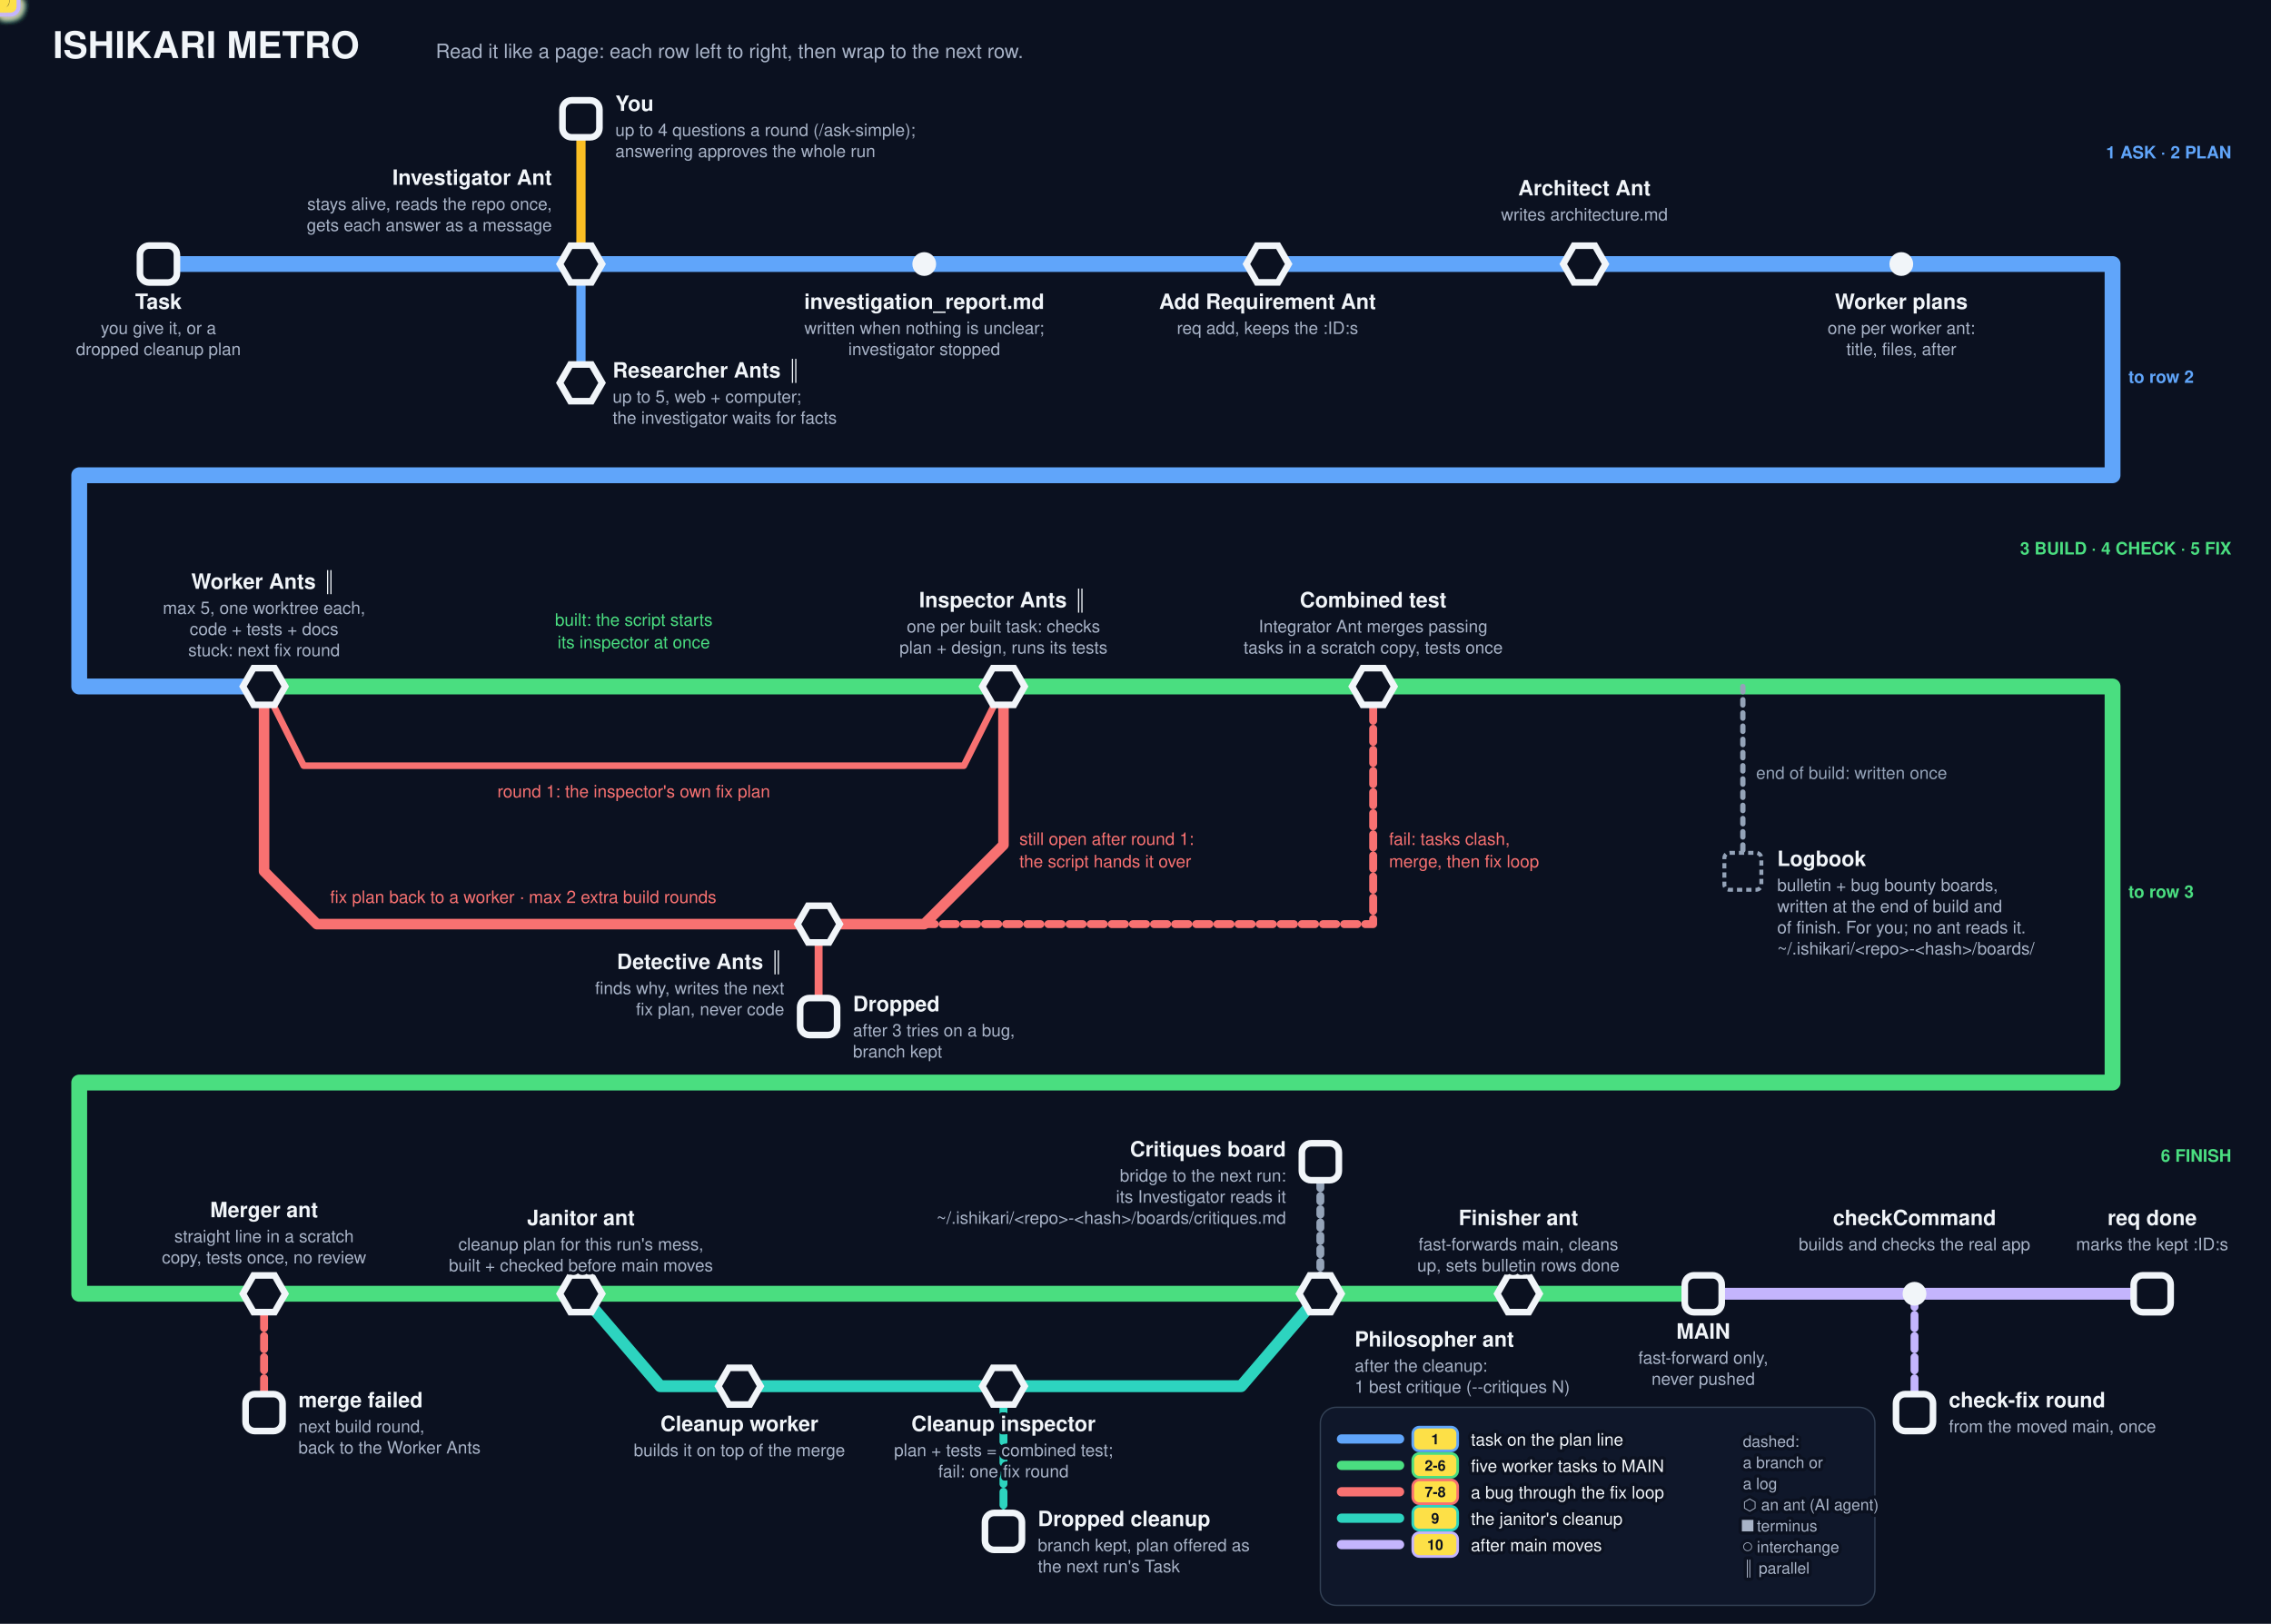
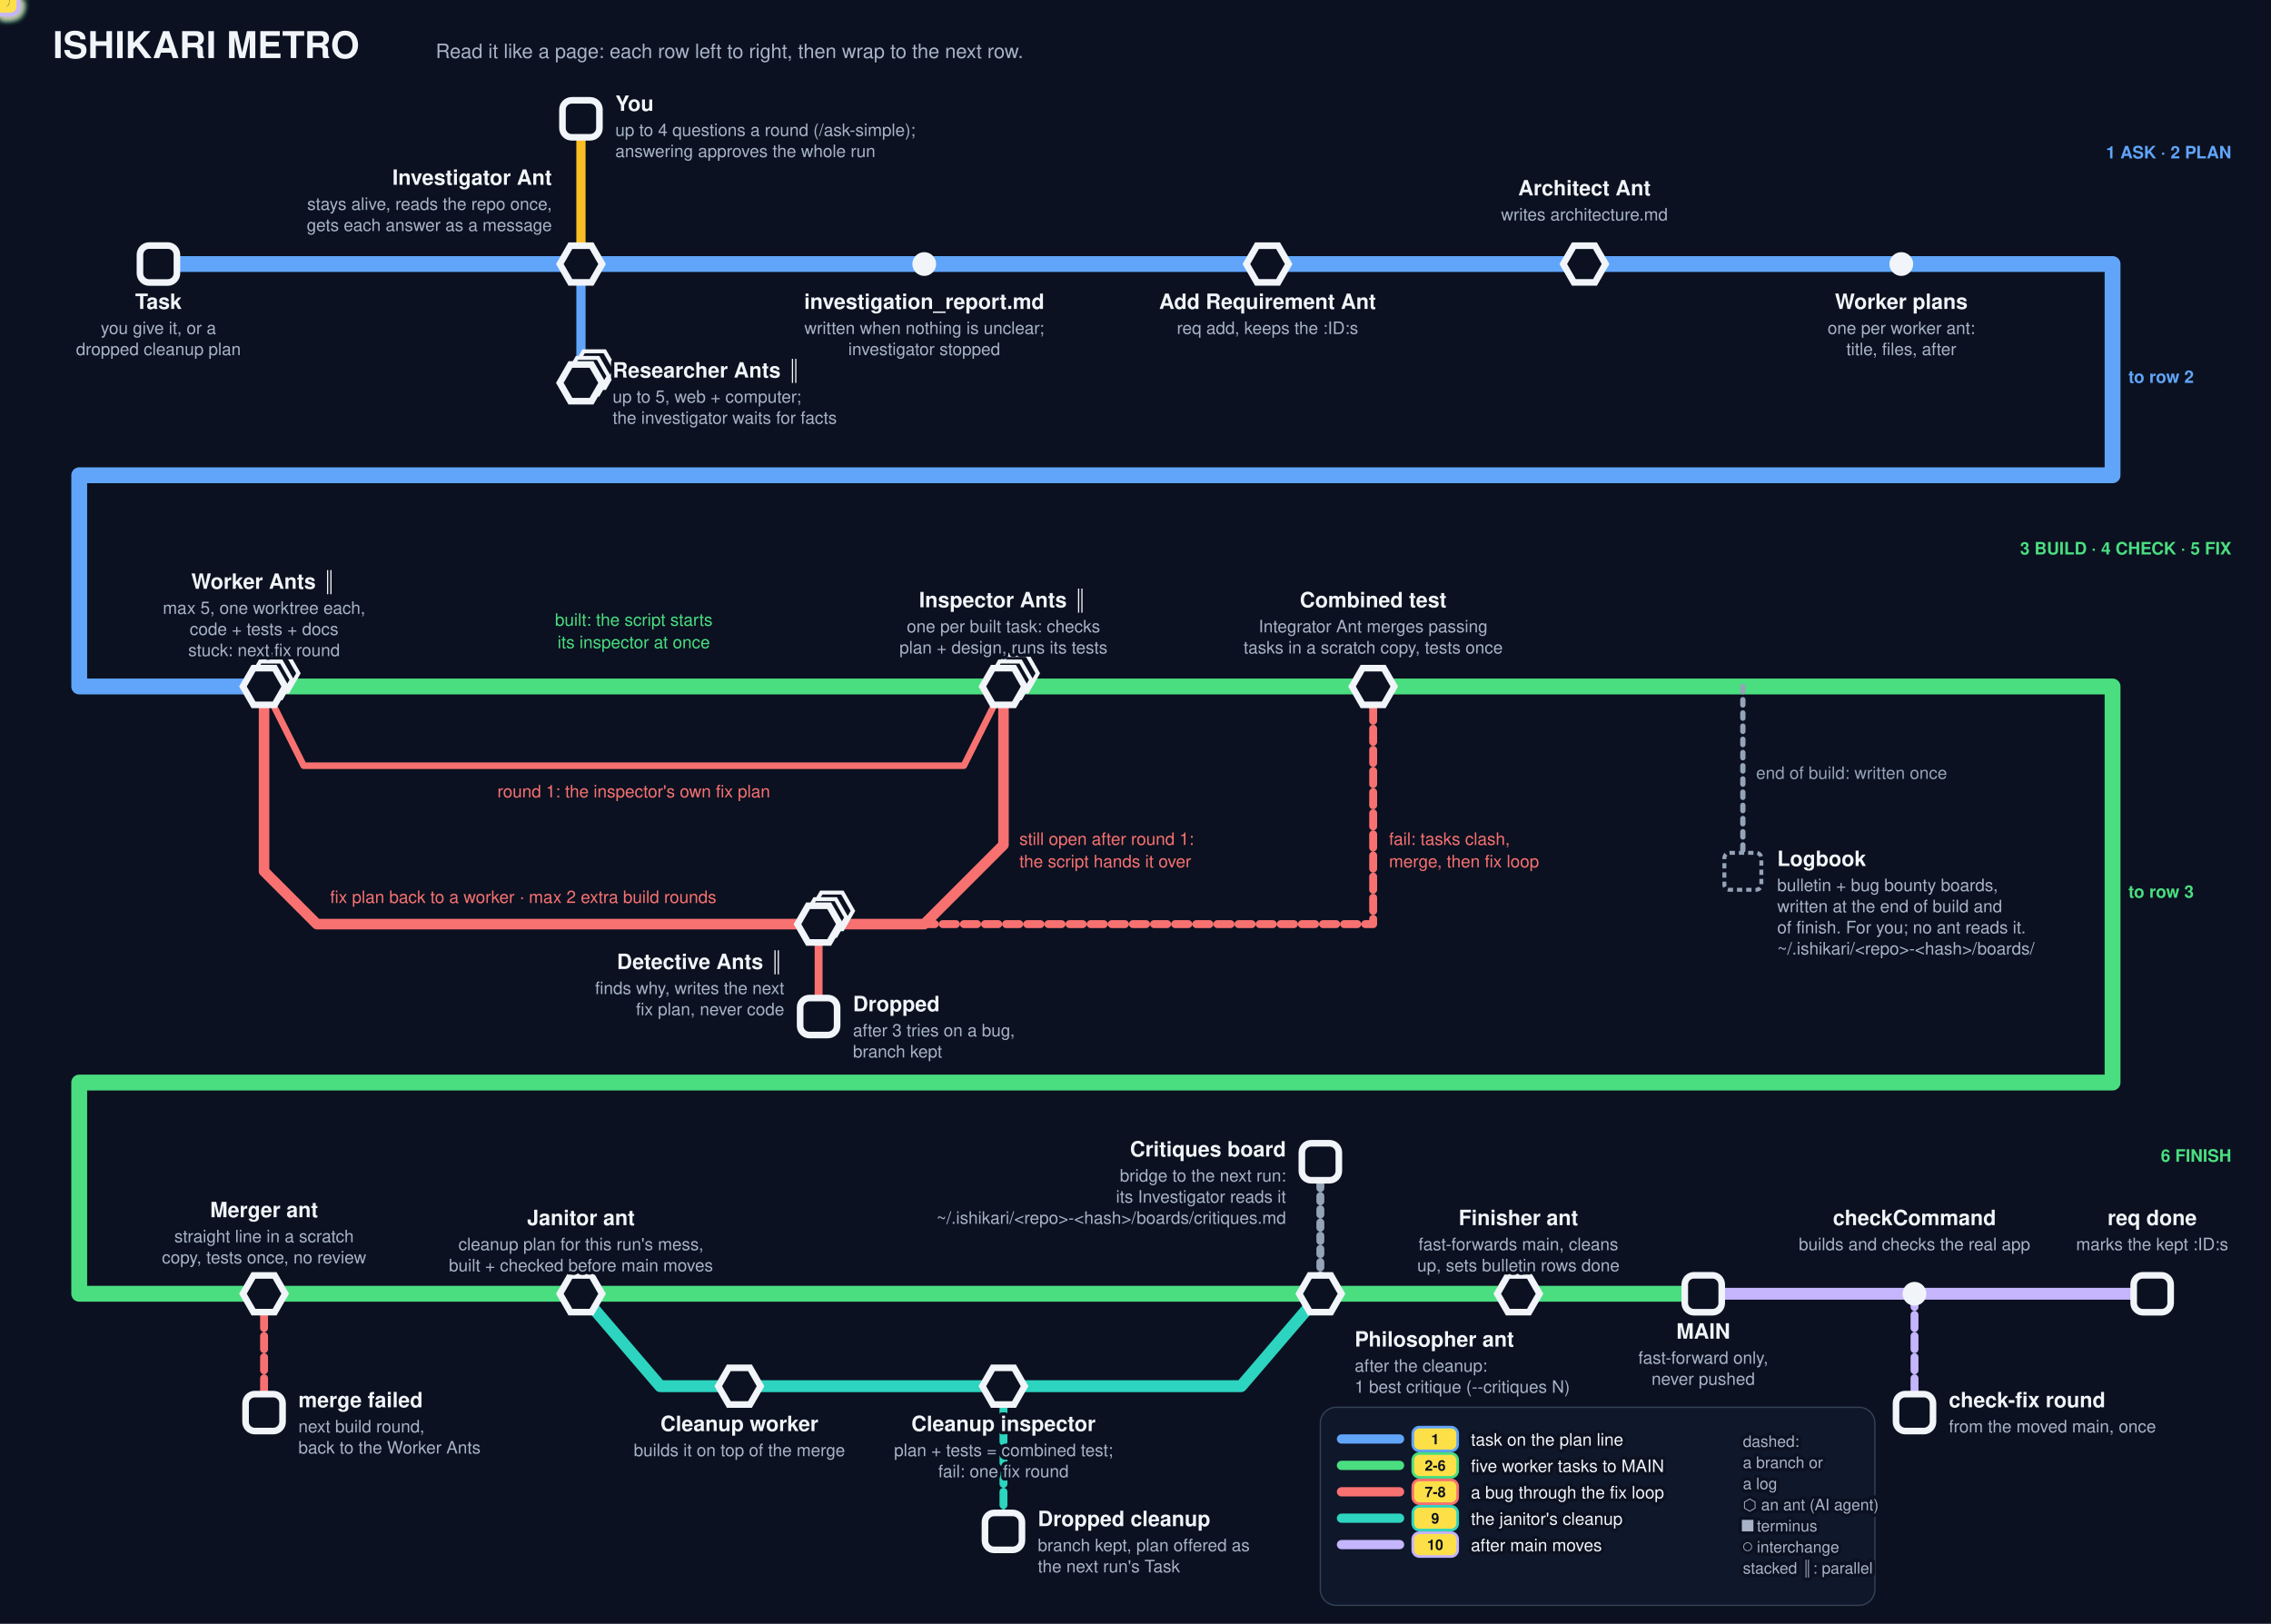
<svg xmlns="http://www.w3.org/2000/svg" viewBox="0 0 1720 1230" width="1720" height="1230" font-family="ui-sans-serif,-apple-system,Helvetica,Arial,sans-serif">
  <defs>
    <filter id="g" x="-100%" y="-100%" width="300%" height="300%">
      <feGaussianBlur stdDeviation="3" result="b" />
      <feMerge>
        <feMergeNode in="b" />
        <feMergeNode in="SourceGraphic" />
      </feMerge>
    </filter>
  </defs>
  <style>.h{paint-order:stroke;stroke:#0B1120;stroke-width:5px;stroke-linejoin:round}.flow{animation:f 1.2s linear infinite}@keyframes f{to{stroke-dashoffset:-32}}</style>
  <rect width="1720" height="1230" fill="#0B1120" />
  <text class="h" x="40" y="44" fill="#F1F5F9" font-size="28" text-anchor="start" font-weight="800">ISHIKARI METRO</text>
  <text class="h" x="330" y="44" fill="#A8B3C7" font-size="15" text-anchor="start" font-weight="400">Read it like a page: each row left to right, then wrap to the next row.</text>
  <text class="h" x="1690" y="120" fill="#60A5FA" font-size="13" text-anchor="end" font-weight="800">1 ASK  ·  2 PLAN</text>
  <text class="h" x="1690" y="420" fill="#4ADE80" font-size="13" text-anchor="end" font-weight="800">3 BUILD  ·  4 CHECK  ·  5 FIX</text>
  <text class="h" x="1690" y="880" fill="#4ADE80" font-size="13" text-anchor="end" font-weight="800">6 FINISH</text>
  <path id="L-plan" d="M120,200 L1440,200 L1600,200 L1600,360 L60,360 L60,520 L200,520" fill="none" stroke="#60A5FA" stroke-width="12" stroke-linejoin="round" stroke-linecap="round" />
  <path id="L-ask" d="M440,200 L440,90" fill="none" stroke="#FBBF24" stroke-width="7" stroke-linejoin="round" stroke-linecap="round" />
  <path id="L-res" d="M440,200 L440,290" fill="none" stroke="#60A5FA" stroke-width="7" stroke-linejoin="round" stroke-linecap="round" />
  <path id="L-build" d="M200,520 L1320,520 L1600,520 L1600,820 L60,820 L60,980 L1290,980" fill="none" stroke="#4ADE80" stroke-width="12" stroke-linejoin="round" stroke-linecap="round" />
  <path id="L-bugin" d="M760,520 L760,640 L700,700 L620,700" fill="none" stroke="#F87171" stroke-width="8" stroke-linejoin="round" stroke-linecap="round" />
  <path id="L-clash" d="M1040,520 L1040,700 L620,700" fill="none" stroke="#F87171" stroke-width="6" stroke-linejoin="round" stroke-linecap="round" stroke-dasharray="10 6" class="flow" />
  <path id="L-bugout" d="M620,700 L240,700 L200,660 L200,520" fill="none" stroke="#F87171" stroke-width="8" stroke-linejoin="round" stroke-linecap="round" />
  <path id="L-r1" d="M760,520 L730,580 L230,580 L200,520" fill="none" stroke="#F87171" stroke-width="5" stroke-linejoin="round" stroke-linecap="round" />
  <path id="L-logA" d="M1320,520 L1320,646" fill="none" stroke="#94A3B8" stroke-width="4" stroke-linejoin="round" stroke-linecap="round" stroke-dasharray="4 6" class="flow" />
  <path id="L-drop" d="M620,700 L620,770" fill="none" stroke="#F87171" stroke-width="6" stroke-linejoin="round" stroke-linecap="round" />
  <path id="L-mfail" d="M200,980 L200,1070" fill="none" stroke="#F87171" stroke-width="6" stroke-linejoin="round" stroke-linecap="round" stroke-dasharray="10 6" class="flow" />
  <path id="L-tidy" d="M440,980 L500,1050 L560,1050 L760,1050 L940,1050 L1000,980" fill="none" stroke="#2DD4BF" stroke-width="9" stroke-linejoin="round" stroke-linecap="round" />
  <path id="L-tdrop" d="M760,1050 L760,1160" fill="none" stroke="#2DD4BF" stroke-width="6" stroke-linejoin="round" stroke-linecap="round" stroke-dasharray="10 6" class="flow" />
  <path id="L-crit" d="M1000,980 L1000,880" fill="none" stroke="#94A3B8" stroke-width="6" stroke-linejoin="round" stroke-linecap="round" stroke-dasharray="4 6" class="flow" />
  <path id="L-after" d="M1290,980 L1630,980" fill="none" stroke="#C4B5FD" stroke-width="9" stroke-linejoin="round" stroke-linecap="round" />
  <path id="L-cfix" d="M1450,980 L1450,1070" fill="none" stroke="#C4B5FD" stroke-width="6" stroke-linejoin="round" stroke-linecap="round" stroke-dasharray="10 6" class="flow" />
  <text class="h" x="1612" y="290" fill="#60A5FA" font-size="13" text-anchor="start" font-weight="700">to row 2</text>
  <text class="h" x="480" y="474" fill="#4ADE80" font-size="13" text-anchor="middle" font-weight="400">built: the script starts</text>
  <text class="h" x="480" y="491" fill="#4ADE80" font-size="13" text-anchor="middle" font-weight="400">its inspector at once</text>
  <text class="h" x="1612" y="680" fill="#4ADE80" font-size="13" text-anchor="start" font-weight="700">to row 3</text>
  <text class="h" x="1330" y="590" fill="#94A3B8" font-size="13" text-anchor="start" font-weight="400">end of build: written once</text>
  <text class="h" x="772" y="640" fill="#F87171" font-size="13" text-anchor="start" font-weight="400">still open after round 1:</text>
  <text class="h" x="772" y="657" fill="#F87171" font-size="13" text-anchor="start" font-weight="400">the script hands it over</text>
  <text class="h" x="480" y="604" fill="#F87171" font-size="13" text-anchor="middle" font-weight="400">round 1: the inspector's own fix plan</text>
  <text class="h" x="1052" y="640" fill="#F87171" font-size="13" text-anchor="start" font-weight="400">fail: tasks clash,</text>
  <text class="h" x="1052" y="657" fill="#F87171" font-size="13" text-anchor="start" font-weight="400">merge, then fix loop</text>
  <text class="h" x="250" y="684" fill="#F87171" font-size="13" text-anchor="start" font-weight="400">fix plan back to a worker  ·  max 2 extra build rounds</text>
  <rect x="106" y="186" width="28" height="28" rx="7" fill="#0B1120" stroke="#F1F5F9" stroke-width="5" />
  <text class="h" x="120" y="234" fill="#F1F5F9" font-size="16" text-anchor="middle" font-weight="700">Task</text>
  <text class="h" x="120" y="253" fill="#A8B3C7" font-size="13" text-anchor="middle" font-weight="400">you give it, or a</text>
  <text class="h" x="120" y="269" fill="#A8B3C7" font-size="13" text-anchor="middle" font-weight="400">dropped cleanup plan</text>
  <polygon points="424.0,200.0 432.0,186.1 448.0,186.1 456.0,200.0 448.0,213.9 432.0,213.9" fill="#0B1120" stroke="#F1F5F9" stroke-width="5" />
  <text class="h" x="418" y="140" fill="#F1F5F9" font-size="16" text-anchor="end" font-weight="700">Investigator Ant</text>
  <text class="h" x="418" y="159" fill="#A8B3C7" font-size="13" text-anchor="end" font-weight="400">stays alive, reads the repo once,</text>
  <text class="h" x="418" y="175" fill="#A8B3C7" font-size="13" text-anchor="end" font-weight="400">gets each answer as a message</text>
  <rect x="426" y="76" width="28" height="28" rx="7" fill="#0B1120" stroke="#F1F5F9" stroke-width="5" />
  <text class="h" x="466" y="84" fill="#F1F5F9" font-size="16" text-anchor="start" font-weight="700">You</text>
  <text class="h" x="466" y="103" fill="#A8B3C7" font-size="13" text-anchor="start" font-weight="400">up to 4 questions a round (/ask-simple);</text>
  <text class="h" x="466" y="119" fill="#A8B3C7" font-size="13" text-anchor="start" font-weight="400">answering approves the whole run</text>
+   <polygon points="434.0,280.0 442.0,266.1 458.0,266.1 466.0,280.0 458.0,293.9 442.0,293.9" fill="#0B1120" stroke="#F1F5F9" stroke-width="3" />
+   <polygon points="429.0,285.0 437.0,271.1 453.0,271.1 461.0,285.0 453.0,298.9 437.0,298.9" fill="#0B1120" stroke="#F1F5F9" stroke-width="3" />
  <polygon points="424.0,290.0 432.0,276.1 448.0,276.1 456.0,290.0 448.0,303.9 432.0,303.9" fill="#0B1120" stroke="#F1F5F9" stroke-width="5" />
  <text class="h" x="464" y="286" fill="#F1F5F9" font-size="16" text-anchor="start" font-weight="700">Researcher Ants  ∥</text>
  <text class="h" x="464" y="305" fill="#A8B3C7" font-size="13" text-anchor="start" font-weight="400">up to 5, web + computer;</text>
  <text class="h" x="464" y="321" fill="#A8B3C7" font-size="13" text-anchor="start" font-weight="400">the investigator waits for facts</text>
  <circle cx="700" cy="200" r="9" fill="#F1F5F9" />
  <text class="h" x="700" y="234" fill="#F1F5F9" font-size="16" text-anchor="middle" font-weight="700">investigation_report.md</text>
  <text class="h" x="700" y="253" fill="#A8B3C7" font-size="13" text-anchor="middle" font-weight="400">written when nothing is unclear;</text>
  <text class="h" x="700" y="269" fill="#A8B3C7" font-size="13" text-anchor="middle" font-weight="400">investigator stopped</text>
  <polygon points="944.0,200.0 952.0,186.1 968.0,186.1 976.0,200.0 968.0,213.9 952.0,213.9" fill="#0B1120" stroke="#F1F5F9" stroke-width="5" />
  <text class="h" x="960" y="234" fill="#F1F5F9" font-size="16" text-anchor="middle" font-weight="700">Add Requirement Ant</text>
  <text class="h" x="960" y="253" fill="#A8B3C7" font-size="13" text-anchor="middle" font-weight="400">req add, keeps the :ID:s</text>
  <polygon points="1184.0,200.0 1192.0,186.1 1208.0,186.1 1216.0,200.0 1208.0,213.9 1192.0,213.9" fill="#0B1120" stroke="#F1F5F9" stroke-width="5" />
  <text class="h" x="1200" y="148" fill="#F1F5F9" font-size="16" text-anchor="middle" font-weight="700">Architect Ant</text>
  <text class="h" x="1200" y="167" fill="#A8B3C7" font-size="13" text-anchor="middle" font-weight="400">writes architecture.md</text>
  <circle cx="1440" cy="200" r="9" fill="#F1F5F9" />
  <text class="h" x="1440" y="234" fill="#F1F5F9" font-size="16" text-anchor="middle" font-weight="700">Worker plans</text>
  <text class="h" x="1440" y="253" fill="#A8B3C7" font-size="13" text-anchor="middle" font-weight="400">one per worker ant:</text>
  <text class="h" x="1440" y="269" fill="#A8B3C7" font-size="13" text-anchor="middle" font-weight="400">title, files, after</text>
+   <polygon points="194.0,510.0 202.0,496.1 218.0,496.1 226.0,510.0 218.0,523.9 202.0,523.9" fill="#0B1120" stroke="#F1F5F9" stroke-width="3" />
+   <polygon points="189.0,515.0 197.0,501.1 213.0,501.1 221.0,515.0 213.0,528.9 197.0,528.9" fill="#0B1120" stroke="#F1F5F9" stroke-width="3" />
  <polygon points="184.0,520.0 192.0,506.1 208.0,506.1 216.0,520.0 208.0,533.9 192.0,533.9" fill="#0B1120" stroke="#F1F5F9" stroke-width="5" />
  <text class="h" x="200" y="446" fill="#F1F5F9" font-size="16" text-anchor="middle" font-weight="700">Worker Ants  ∥</text>
  <text class="h" x="200" y="465" fill="#A8B3C7" font-size="13" text-anchor="middle" font-weight="400">max 5, one worktree each,</text>
  <text class="h" x="200" y="481" fill="#A8B3C7" font-size="13" text-anchor="middle" font-weight="400">code + tests + docs</text>
  <text class="h" x="200" y="497" fill="#A8B3C7" font-size="13" text-anchor="middle" font-weight="400">stuck: next fix round</text>
+   <polygon points="754.0,510.0 762.0,496.1 778.0,496.1 786.0,510.0 778.0,523.9 762.0,523.9" fill="#0B1120" stroke="#F1F5F9" stroke-width="3" />
+   <polygon points="749.0,515.0 757.0,501.1 773.0,501.1 781.0,515.0 773.0,528.9 757.0,528.9" fill="#0B1120" stroke="#F1F5F9" stroke-width="3" />
  <polygon points="744.0,520.0 752.0,506.1 768.0,506.1 776.0,520.0 768.0,533.9 752.0,533.9" fill="#0B1120" stroke="#F1F5F9" stroke-width="5" />
  <text class="h" x="760" y="460" fill="#F1F5F9" font-size="16" text-anchor="middle" font-weight="700">Inspector Ants  ∥</text>
  <text class="h" x="760" y="479" fill="#A8B3C7" font-size="13" text-anchor="middle" font-weight="400">one per built task: checks</text>
  <text class="h" x="760" y="495" fill="#A8B3C7" font-size="13" text-anchor="middle" font-weight="400">plan + design, runs its tests</text>
  <polygon points="1024.0,520.0 1032.0,506.1 1048.0,506.1 1056.0,520.0 1048.0,533.9 1032.0,533.9" fill="#0B1120" stroke="#F1F5F9" stroke-width="5" />
  <text class="h" x="1040" y="460" fill="#F1F5F9" font-size="16" text-anchor="middle" font-weight="700">Combined test</text>
  <text class="h" x="1040" y="479" fill="#A8B3C7" font-size="13" text-anchor="middle" font-weight="400">Integrator Ant merges passing</text>
  <text class="h" x="1040" y="495" fill="#A8B3C7" font-size="13" text-anchor="middle" font-weight="400">tasks in a scratch copy, tests once</text>
  <rect x="1306" y="646" width="28" height="28" rx="4" fill="#0B1120" stroke="#94A3B8" stroke-width="3" stroke-dasharray="4 3" />
  <text class="h" x="1346" y="656" fill="#F1F5F9" font-size="16" text-anchor="start" font-weight="700">Logbook</text>
  <text class="h" x="1346" y="675" fill="#A8B3C7" font-size="13" text-anchor="start" font-weight="400">bulletin + bug bounty boards,</text>
  <text class="h" x="1346" y="691" fill="#A8B3C7" font-size="13" text-anchor="start" font-weight="400">written at the end of build and</text>
  <text class="h" x="1346" y="707" fill="#A8B3C7" font-size="13" text-anchor="start" font-weight="400">of finish. For you; no ant reads it.</text>
  <text class="h" x="1346" y="723" fill="#A8B3C7" font-size="13" text-anchor="start" font-weight="400">~/.ishikari/&lt;repo&gt;-&lt;hash&gt;/boards/</text>
+   <polygon points="614.0,690.0 622.0,676.1 638.0,676.1 646.0,690.0 638.0,703.9 622.0,703.9" fill="#0B1120" stroke="#F1F5F9" stroke-width="3" />
+   <polygon points="609.0,695.0 617.0,681.1 633.0,681.1 641.0,695.0 633.0,708.9 617.0,708.9" fill="#0B1120" stroke="#F1F5F9" stroke-width="3" />
  <polygon points="604.0,700.0 612.0,686.1 628.0,686.1 636.0,700.0 628.0,713.9 612.0,713.9" fill="#0B1120" stroke="#F1F5F9" stroke-width="5" />
  <text class="h" x="594" y="734" fill="#F1F5F9" font-size="16" text-anchor="end" font-weight="700">Detective Ants  ∥</text>
  <text class="h" x="594" y="753" fill="#A8B3C7" font-size="13" text-anchor="end" font-weight="400">finds why, writes the next</text>
  <text class="h" x="594" y="769" fill="#A8B3C7" font-size="13" text-anchor="end" font-weight="400">fix plan, never code</text>
  <rect x="606" y="756" width="28" height="28" rx="7" fill="#0B1120" stroke="#F1F5F9" stroke-width="5" />
  <text class="h" x="646" y="766" fill="#F1F5F9" font-size="16" text-anchor="start" font-weight="700">Dropped</text>
  <text class="h" x="646" y="785" fill="#A8B3C7" font-size="13" text-anchor="start" font-weight="400">after 3 tries on a bug,</text>
  <text class="h" x="646" y="801" fill="#A8B3C7" font-size="13" text-anchor="start" font-weight="400">branch kept</text>
  <polygon points="184.0,980.0 192.0,966.1 208.0,966.1 216.0,980.0 208.0,993.9 192.0,993.9" fill="#0B1120" stroke="#F1F5F9" stroke-width="5" />
  <text class="h" x="200" y="922" fill="#F1F5F9" font-size="16" text-anchor="middle" font-weight="700">Merger ant</text>
  <text class="h" x="200" y="941" fill="#A8B3C7" font-size="13" text-anchor="middle" font-weight="400">straight line in a scratch</text>
  <text class="h" x="200" y="957" fill="#A8B3C7" font-size="13" text-anchor="middle" font-weight="400">copy, tests once, no review</text>
  <rect x="186" y="1056" width="28" height="28" rx="7" fill="#0B1120" stroke="#F1F5F9" stroke-width="5" />
  <text class="h" x="226" y="1066" fill="#F1F5F9" font-size="16" text-anchor="start" font-weight="700">merge failed</text>
  <text class="h" x="226" y="1085" fill="#A8B3C7" font-size="13" text-anchor="start" font-weight="400">next build round,</text>
  <text class="h" x="226" y="1101" fill="#A8B3C7" font-size="13" text-anchor="start" font-weight="400">back to the Worker Ants</text>
  <polygon points="424.0,980.0 432.0,966.1 448.0,966.1 456.0,980.0 448.0,993.9 432.0,993.9" fill="#0B1120" stroke="#F1F5F9" stroke-width="5" />
  <text class="h" x="440" y="928" fill="#F1F5F9" font-size="16" text-anchor="middle" font-weight="700">Janitor ant</text>
  <text class="h" x="440" y="947" fill="#A8B3C7" font-size="13" text-anchor="middle" font-weight="400">cleanup plan for this run's mess,</text>
  <text class="h" x="440" y="963" fill="#A8B3C7" font-size="13" text-anchor="middle" font-weight="400">built + checked before main moves</text>
  <polygon points="544.0,1050.0 552.0,1036.1 568.0,1036.1 576.0,1050.0 568.0,1063.9 552.0,1063.9" fill="#0B1120" stroke="#F1F5F9" stroke-width="5" />
  <text class="h" x="560" y="1084" fill="#F1F5F9" font-size="16" text-anchor="middle" font-weight="700">Cleanup worker</text>
  <text class="h" x="560" y="1103" fill="#A8B3C7" font-size="13" text-anchor="middle" font-weight="400">builds it on top of the merge</text>
  <polygon points="744.0,1050.0 752.0,1036.1 768.0,1036.1 776.0,1050.0 768.0,1063.9 752.0,1063.9" fill="#0B1120" stroke="#F1F5F9" stroke-width="5" />
  <text class="h" x="760" y="1084" fill="#F1F5F9" font-size="16" text-anchor="middle" font-weight="700">Cleanup inspector</text>
  <text class="h" x="760" y="1103" fill="#A8B3C7" font-size="13" text-anchor="middle" font-weight="400">plan + tests = combined test;</text>
  <text class="h" x="760" y="1119" fill="#A8B3C7" font-size="13" text-anchor="middle" font-weight="400">fail: one fix round</text>
  <rect x="746" y="1146" width="28" height="28" rx="7" fill="#0B1120" stroke="#F1F5F9" stroke-width="5" />
  <text class="h" x="786" y="1156" fill="#F1F5F9" font-size="16" text-anchor="start" font-weight="700">Dropped cleanup</text>
  <text class="h" x="786" y="1175" fill="#A8B3C7" font-size="13" text-anchor="start" font-weight="400">branch kept, plan offered as</text>
  <text class="h" x="786" y="1191" fill="#A8B3C7" font-size="13" text-anchor="start" font-weight="400">the next run's Task</text>
  <polygon points="984.0,980.0 992.0,966.1 1008.0,966.1 1016.0,980.0 1008.0,993.9 992.0,993.9" fill="#0B1120" stroke="#F1F5F9" stroke-width="5" />
  <text class="h" x="1026" y="1020" fill="#F1F5F9" font-size="16" text-anchor="start" font-weight="700">Philosopher ant</text>
  <text class="h" x="1026" y="1039" fill="#A8B3C7" font-size="13" text-anchor="start" font-weight="400">after the cleanup:</text>
  <text class="h" x="1026" y="1055" fill="#A8B3C7" font-size="13" text-anchor="start" font-weight="400">1 best critique (--critiques N)</text>
  <rect x="986" y="866" width="28" height="28" rx="7" fill="#0B1120" stroke="#F1F5F9" stroke-width="5" />
  <text class="h" x="974" y="876" fill="#F1F5F9" font-size="16" text-anchor="end" font-weight="700">Critiques board</text>
  <text class="h" x="974" y="895" fill="#A8B3C7" font-size="13" text-anchor="end" font-weight="400">bridge to the next run:</text>
  <text class="h" x="974" y="911" fill="#A8B3C7" font-size="13" text-anchor="end" font-weight="400">its Investigator reads it</text>
  <text class="h" x="974" y="927" fill="#A8B3C7" font-size="13" text-anchor="end" font-weight="400">~/.ishikari/&lt;repo&gt;-&lt;hash&gt;/boards/critiques.md</text>
  <polygon points="1134.0,980.0 1142.0,966.1 1158.0,966.1 1166.0,980.0 1158.0,993.9 1142.0,993.9" fill="#0B1120" stroke="#F1F5F9" stroke-width="5" />
  <text class="h" x="1150" y="928" fill="#F1F5F9" font-size="16" text-anchor="middle" font-weight="700">Finisher ant</text>
  <text class="h" x="1150" y="947" fill="#A8B3C7" font-size="13" text-anchor="middle" font-weight="400">fast-forwards main, cleans</text>
  <text class="h" x="1150" y="963" fill="#A8B3C7" font-size="13" text-anchor="middle" font-weight="400">up, sets bulletin rows done</text>
  <rect x="1276" y="966" width="28" height="28" rx="7" fill="#0B1120" stroke="#F1F5F9" stroke-width="5" />
  <text class="h" x="1290" y="1014" fill="#F1F5F9" font-size="16" text-anchor="middle" font-weight="700">MAIN</text>
  <text class="h" x="1290" y="1033" fill="#A8B3C7" font-size="13" text-anchor="middle" font-weight="400">fast-forward only,</text>
  <text class="h" x="1290" y="1049" fill="#A8B3C7" font-size="13" text-anchor="middle" font-weight="400">never pushed</text>
  <circle cx="1450" cy="980" r="9" fill="#F1F5F9" />
  <text class="h" x="1450" y="928" fill="#F1F5F9" font-size="16" text-anchor="middle" font-weight="700">checkCommand</text>
  <text class="h" x="1450" y="947" fill="#A8B3C7" font-size="13" text-anchor="middle" font-weight="400">builds and checks the real app</text>
  <rect x="1436" y="1056" width="28" height="28" rx="7" fill="#0B1120" stroke="#F1F5F9" stroke-width="5" />
  <text class="h" x="1476" y="1066" fill="#F1F5F9" font-size="16" text-anchor="start" font-weight="700">check-fix round</text>
  <text class="h" x="1476" y="1085" fill="#A8B3C7" font-size="13" text-anchor="start" font-weight="400">from the moved main, once</text>
  <rect x="1616" y="966" width="28" height="28" rx="7" fill="#0B1120" stroke="#F1F5F9" stroke-width="5" />
  <text class="h" x="1630" y="928" fill="#F1F5F9" font-size="16" text-anchor="middle" font-weight="700">req done</text>
  <text class="h" x="1630" y="947" fill="#A8B3C7" font-size="13" text-anchor="middle" font-weight="400">marks the kept :ID:s</text>
  <g filter="url(#g)">
    <rect x="-14" y="-11" width="28" height="22" rx="6" fill="#FDE047" stroke="#60A5FA" stroke-width="3" />
    <text y="5" font-size="14" font-weight="800" fill="#0B1120" text-anchor="middle">1</text>
    <animateMotion dur="20s" begin="0s" repeatCount="indefinite">
      <mpath href="#L-plan" />
    </animateMotion>
  </g>
  <g filter="url(#g)">
    <rect x="-14" y="-11" width="28" height="22" rx="6" fill="#FDE047" stroke="#4ADE80" stroke-width="3" />
    <text y="5" font-size="14" font-weight="800" fill="#0B1120" text-anchor="middle">2</text>
    <animateMotion dur="28s" begin="0s" repeatCount="indefinite">
      <mpath href="#L-build" />
    </animateMotion>
  </g>
  <g filter="url(#g)">
    <rect x="-14" y="-11" width="28" height="22" rx="6" fill="#FDE047" stroke="#4ADE80" stroke-width="3" />
    <text y="5" font-size="14" font-weight="800" fill="#0B1120" text-anchor="middle">3</text>
    <animateMotion dur="28s" begin="-5.6s" repeatCount="indefinite">
      <mpath href="#L-build" />
    </animateMotion>
  </g>
  <g filter="url(#g)">
    <rect x="-14" y="-11" width="28" height="22" rx="6" fill="#FDE047" stroke="#4ADE80" stroke-width="3" />
    <text y="5" font-size="14" font-weight="800" fill="#0B1120" text-anchor="middle">4</text>
    <animateMotion dur="28s" begin="-11.2s" repeatCount="indefinite">
      <mpath href="#L-build" />
    </animateMotion>
  </g>
  <g filter="url(#g)">
    <rect x="-14" y="-11" width="28" height="22" rx="6" fill="#FDE047" stroke="#4ADE80" stroke-width="3" />
    <text y="5" font-size="14" font-weight="800" fill="#0B1120" text-anchor="middle">5</text>
    <animateMotion dur="28s" begin="-16.8s" repeatCount="indefinite">
      <mpath href="#L-build" />
    </animateMotion>
  </g>
  <g filter="url(#g)">
    <rect x="-14" y="-11" width="28" height="22" rx="6" fill="#FDE047" stroke="#4ADE80" stroke-width="3" />
    <text y="5" font-size="14" font-weight="800" fill="#0B1120" text-anchor="middle">6</text>
    <animateMotion dur="28s" begin="-22.4s" repeatCount="indefinite">
      <mpath href="#L-build" />
    </animateMotion>
  </g>
  <g filter="url(#g)">
    <rect x="-14" y="-11" width="28" height="22" rx="6" fill="#FDE047" stroke="#F87171" stroke-width="3" />
    <text y="5" font-size="14" font-weight="800" fill="#0B1120" text-anchor="middle">7</text>
    <animateMotion dur="5s" begin="0s" repeatCount="indefinite">
      <mpath href="#L-bugin" />
    </animateMotion>
  </g>
  <g filter="url(#g)">
    <rect x="-14" y="-11" width="28" height="22" rx="6" fill="#FDE047" stroke="#F87171" stroke-width="3" />
    <text y="5" font-size="14" font-weight="800" fill="#0B1120" text-anchor="middle">8</text>
    <animateMotion dur="8s" begin="0s" repeatCount="indefinite">
      <mpath href="#L-bugout" />
    </animateMotion>
  </g>
  <g filter="url(#g)">
    <rect x="-14" y="-11" width="28" height="22" rx="6" fill="#FDE047" stroke="#2DD4BF" stroke-width="3" />
    <text y="5" font-size="14" font-weight="800" fill="#0B1120" text-anchor="middle">9</text>
    <animateMotion dur="8s" begin="0s" repeatCount="indefinite">
      <mpath href="#L-tidy" />
    </animateMotion>
  </g>
  <g filter="url(#g)">
    <rect x="-14" y="-11" width="28" height="22" rx="6" fill="#FDE047" stroke="#C4B5FD" stroke-width="3" />
    <text y="5" font-size="14" font-weight="800" fill="#0B1120" text-anchor="middle">10</text>
    <animateMotion dur="5s" begin="0s" repeatCount="indefinite">
      <mpath href="#L-after" />
    </animateMotion>
  </g>
  <circle r="7" fill="#FDE047" filter="url(#g)">
    <animateMotion dur="6s" repeatCount="indefinite" keyPoints="0;1;0" keyTimes="0;0.5;1" calcMode="linear">
      <mpath href="#L-ask" />
    </animateMotion>
  </circle>
  <circle r="7" fill="#FDE047" filter="url(#g)">
    <animateMotion dur="5s" repeatCount="indefinite" keyPoints="0;1;0" keyTimes="0;0.5;1" calcMode="linear">
      <mpath href="#L-res" />
    </animateMotion>
  </circle>
  <rect x="1000" y="1066" width="420" height="150" rx="12" fill="#0F172A" stroke="#334155" />
  <line x1="1016" y1="1090" x2="1060" y2="1090" stroke="#60A5FA" stroke-width="7" stroke-linecap="round" />
  <rect x="1070" y="1081" width="34" height="18" rx="5" fill="#FDE047" stroke="#60A5FA" stroke-width="2" />
  <text x="1087" y="1094" font-size="11" font-weight="800" fill="#0B1120" text-anchor="middle">1</text>
  <text class="h" x="1114" y="1095" fill="#F1F5F9" font-size="13" text-anchor="start" font-weight="400">task on the plan line</text>
  <line x1="1016" y1="1110" x2="1060" y2="1110" stroke="#4ADE80" stroke-width="7" stroke-linecap="round" />
  <rect x="1070" y="1101" width="34" height="18" rx="5" fill="#FDE047" stroke="#4ADE80" stroke-width="2" />
  <text x="1087" y="1114" font-size="11" font-weight="800" fill="#0B1120" text-anchor="middle">2-6</text>
  <text class="h" x="1114" y="1115" fill="#F1F5F9" font-size="13" text-anchor="start" font-weight="400">five worker tasks to MAIN</text>
  <line x1="1016" y1="1130" x2="1060" y2="1130" stroke="#F87171" stroke-width="7" stroke-linecap="round" />
  <rect x="1070" y="1121" width="34" height="18" rx="5" fill="#FDE047" stroke="#F87171" stroke-width="2" />
  <text x="1087" y="1134" font-size="11" font-weight="800" fill="#0B1120" text-anchor="middle">7-8</text>
  <text class="h" x="1114" y="1135" fill="#F1F5F9" font-size="13" text-anchor="start" font-weight="400">a bug through the fix loop</text>
  <line x1="1016" y1="1150" x2="1060" y2="1150" stroke="#2DD4BF" stroke-width="7" stroke-linecap="round" />
  <rect x="1070" y="1141" width="34" height="18" rx="5" fill="#FDE047" stroke="#2DD4BF" stroke-width="2" />
  <text x="1087" y="1154" font-size="11" font-weight="800" fill="#0B1120" text-anchor="middle">9</text>
  <text class="h" x="1114" y="1155" fill="#F1F5F9" font-size="13" text-anchor="start" font-weight="400">the janitor's cleanup</text>
  <line x1="1016" y1="1170" x2="1060" y2="1170" stroke="#C4B5FD" stroke-width="7" stroke-linecap="round" />
  <rect x="1070" y="1161" width="34" height="18" rx="5" fill="#FDE047" stroke="#C4B5FD" stroke-width="2" />
  <text x="1087" y="1174" font-size="11" font-weight="800" fill="#0B1120" text-anchor="middle">10</text>
  <text class="h" x="1114" y="1175" fill="#F1F5F9" font-size="13" text-anchor="start" font-weight="400">after main moves</text>
  <text class="h" x="1320" y="1096" fill="#A8B3C7" font-size="12" text-anchor="start" font-weight="400">dashed:</text>
  <text class="h" x="1320" y="1112" fill="#A8B3C7" font-size="12" text-anchor="start" font-weight="400">a branch or</text>
  <text class="h" x="1320" y="1128" fill="#A8B3C7" font-size="12" text-anchor="start" font-weight="400">a log</text>
  <text class="h" x="1320" y="1144" fill="#A8B3C7" font-size="12" text-anchor="start" font-weight="400">⬡ an ant (AI agent)</text>
  <text class="h" x="1320" y="1160" fill="#A8B3C7" font-size="12" text-anchor="start" font-weight="400">■ terminus</text>
  <text class="h" x="1320" y="1176" fill="#A8B3C7" font-size="12" text-anchor="start" font-weight="400">○ interchange</text>
-   <text class="h" x="1320" y="1192" fill="#A8B3C7" font-size="12" text-anchor="start" font-weight="400">∥ parallel</text>
+   <text class="h" x="1320" y="1192" fill="#A8B3C7" font-size="12" text-anchor="start" font-weight="400">stacked ∥: parallel</text>
</svg>
